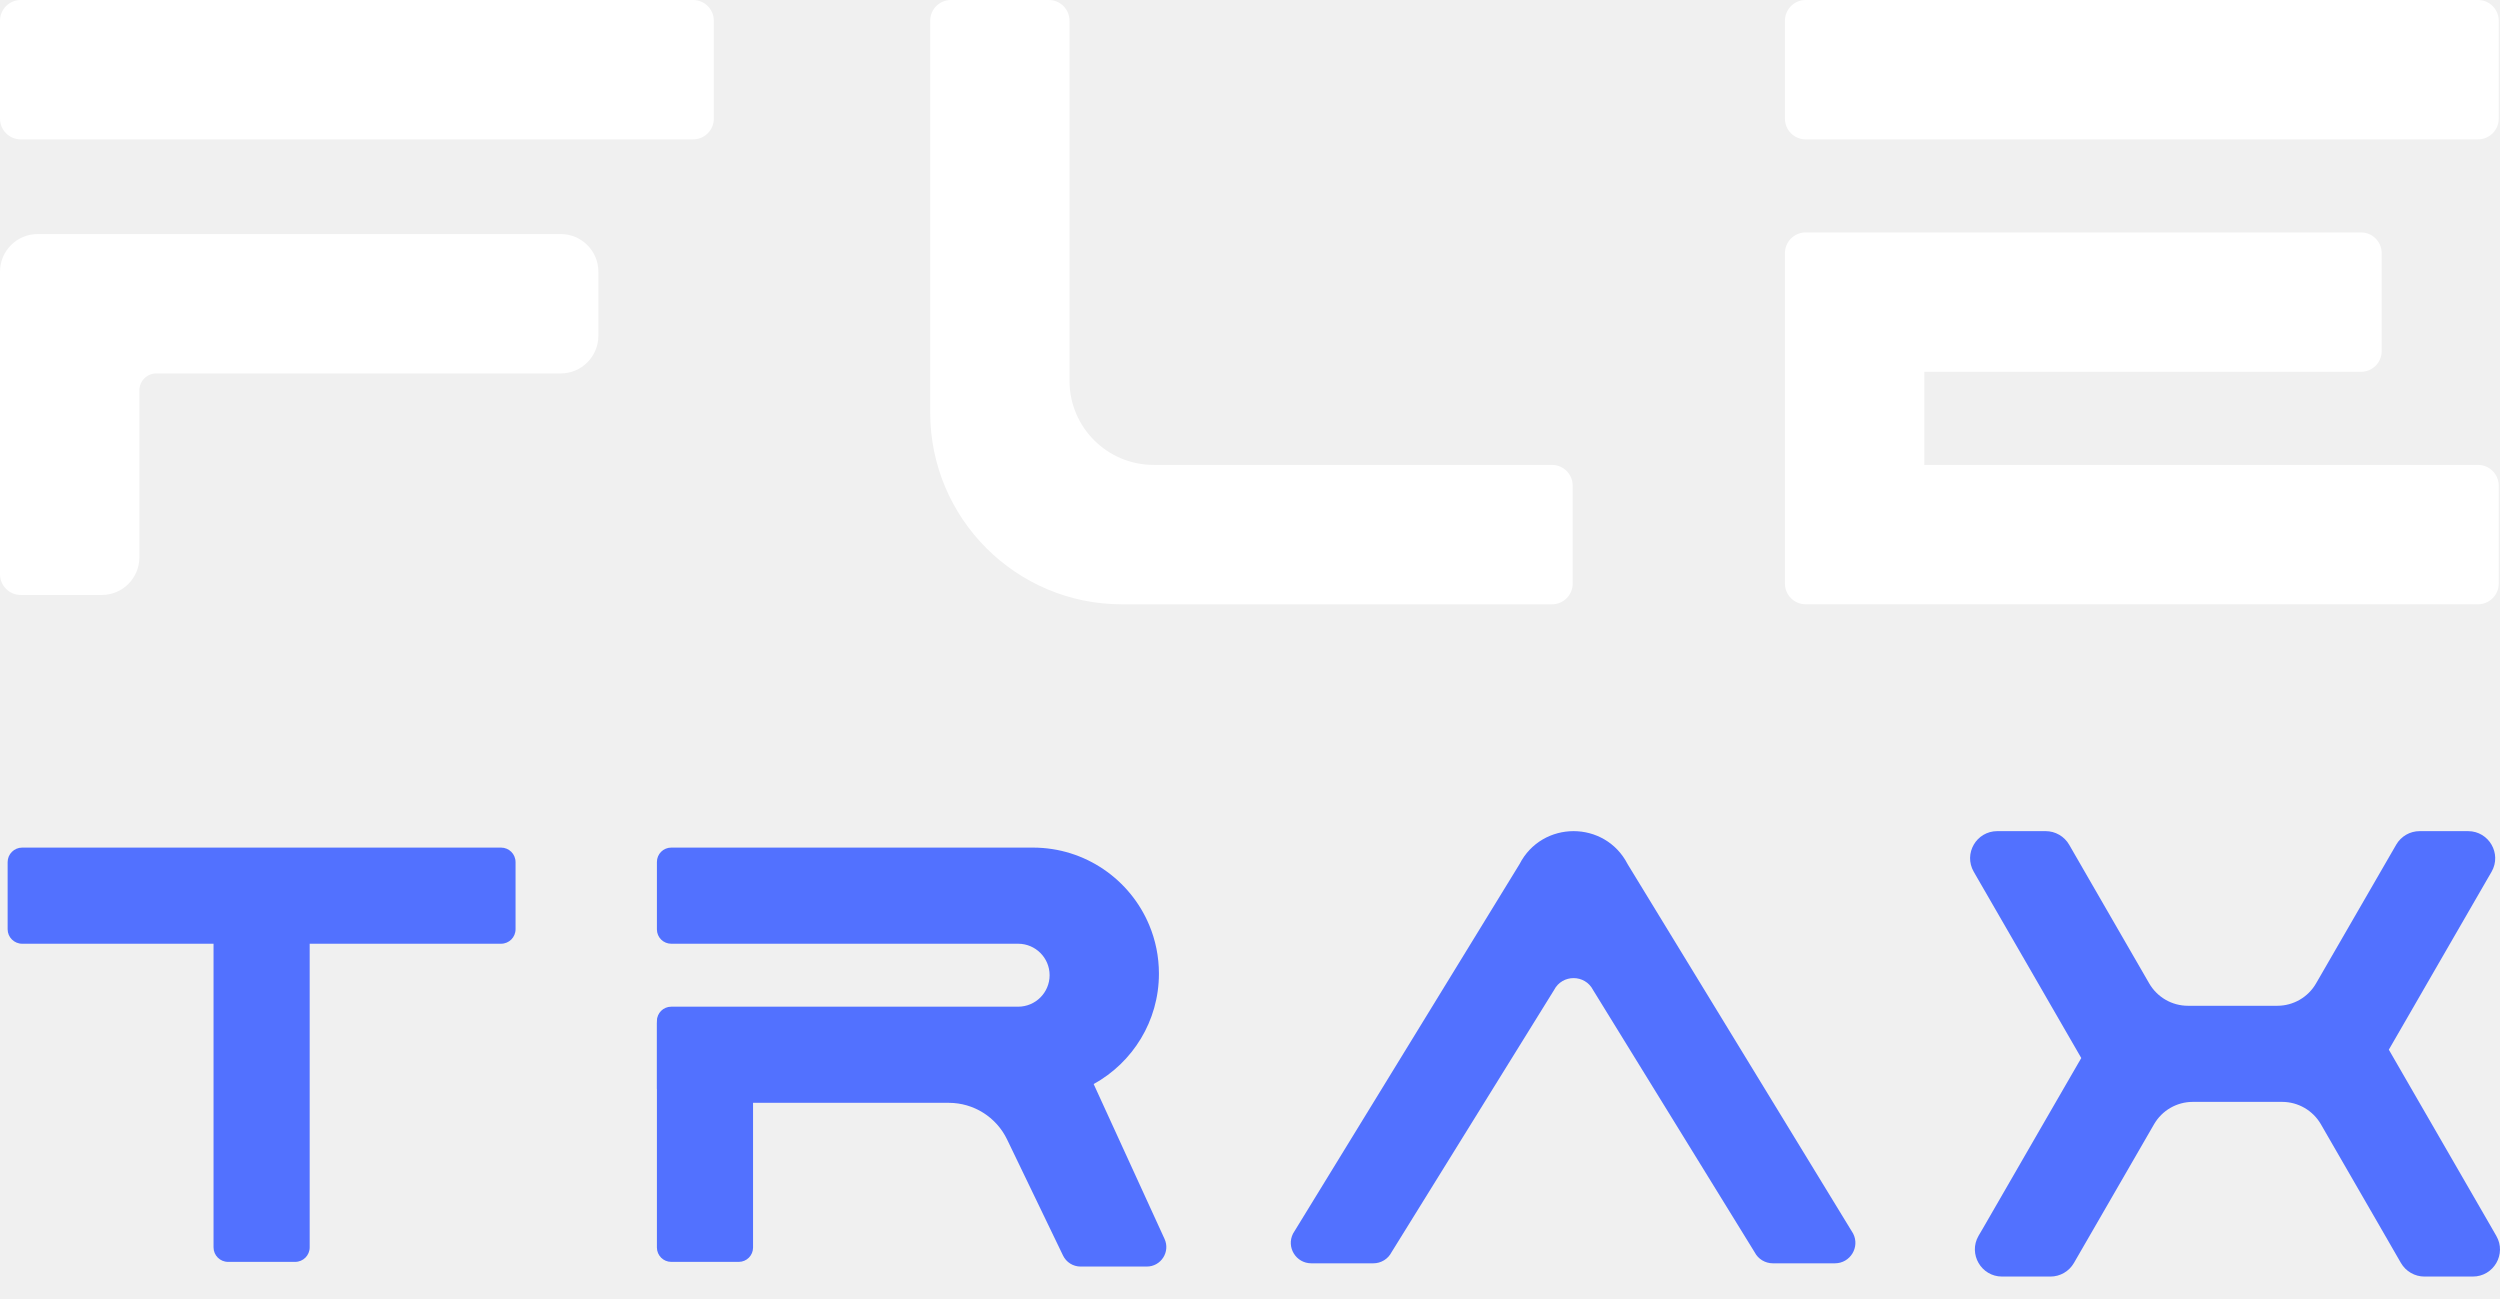
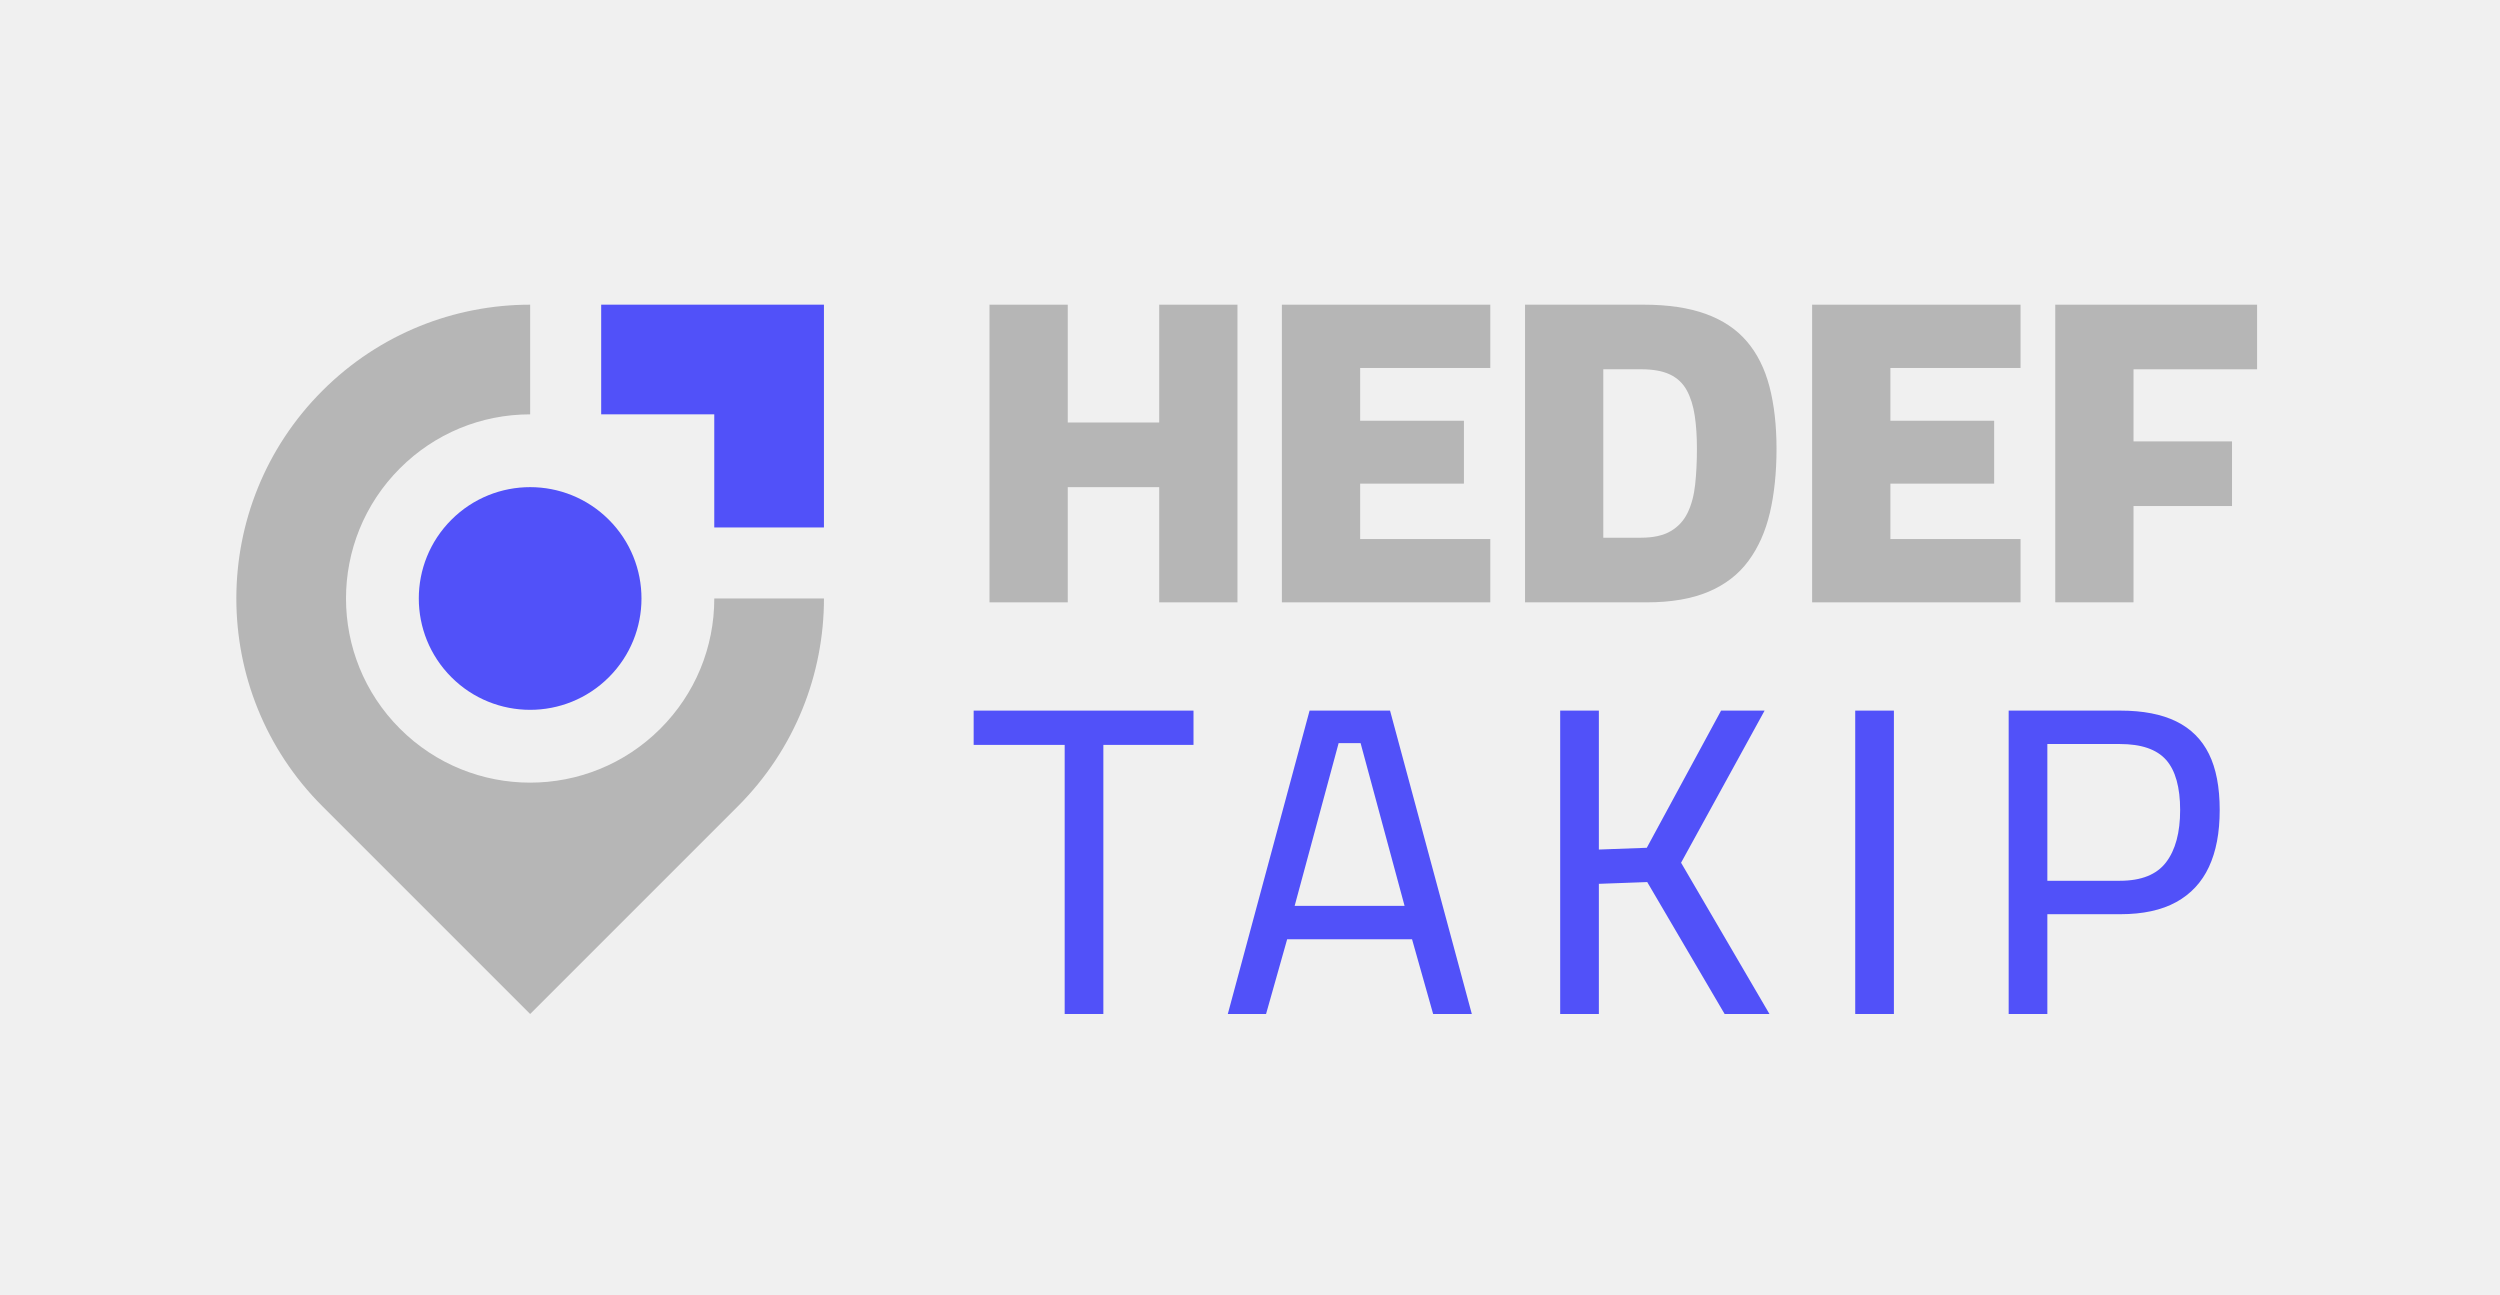
- <svg xmlns="http://www.w3.org/2000/svg" width="77" height="40" viewBox="0 0 77 40" fill="none">
-   <path d="M18.43 8.369V10.342C18.43 10.983 17.91 11.502 17.27 11.502H4.814C4.526 11.502 4.293 11.735 4.293 12.023V17.167C4.293 17.806 3.775 18.325 3.135 18.325H0.64C0.286 18.325 0 18.039 0 17.687V8.369C0 7.728 0.519 7.209 1.16 7.209H17.27C17.91 7.209 18.43 7.728 18.43 8.369Z" fill="white" />
-   <path d="M21.986 0.639V3.654C21.986 4.007 21.7 4.293 21.347 4.293H0.639C0.287 4.293 0 4.007 0 3.654V0.639C0 0.286 0.287 0 0.639 0H21.347C21.7 0 21.986 0.286 21.986 0.639Z" fill="white" />
-   <path d="M76.961 0.639V3.654C76.961 4.007 76.675 4.293 76.322 4.293H55.614C55.262 4.293 54.976 4.007 54.976 3.654V0.639C54.976 0.286 55.262 0 55.614 0H76.322C76.675 0 76.961 0.286 76.961 0.639Z" fill="white" />
-   <path d="M76.961 14.959V17.974C76.961 18.326 76.675 18.612 76.321 18.612H55.614C55.262 18.612 54.976 18.326 54.976 17.974V7.797C54.976 7.445 55.262 7.159 55.614 7.159H72.717C73.071 7.159 73.356 7.445 73.356 7.797V10.814C73.356 11.166 73.071 11.452 72.717 11.452H59.269V14.319H76.321C76.675 14.319 76.961 14.605 76.961 14.959Z" fill="white" />
-   <path d="M48.439 14.959V17.974C48.439 18.327 48.153 18.613 47.801 18.613H34.556C31.294 18.613 28.65 15.968 28.65 12.707V0.638C28.65 0.286 28.936 0 29.288 0H32.303C32.656 0 32.941 0.286 32.941 0.638V11.729C32.941 13.159 34.101 14.319 35.532 14.319H47.801C48.153 14.319 48.439 14.605 48.439 14.959Z" fill="white" />
-   <path d="M76.162 39.318H74.673C74.375 39.318 74.099 39.158 73.949 38.9L73.334 37.833L71.624 34.871L71.484 34.628C71.237 34.201 70.782 33.938 70.289 33.938H67.538C67.045 33.938 66.59 34.201 66.344 34.628L64.493 37.833L63.876 38.901C63.727 39.159 63.451 39.318 63.154 39.318H61.663C61.021 39.318 60.618 38.622 60.938 38.065L61.074 37.833L62.783 34.871L63.322 33.938L64.103 32.587L63.174 30.978L62.636 30.045L60.926 27.084L60.792 26.851C60.47 26.294 60.872 25.599 61.517 25.599H63.006C63.304 25.599 63.58 25.758 63.73 26.017L64.345 27.084L66.195 30.288C66.442 30.715 66.897 30.978 67.39 30.978H70.141C70.634 30.978 71.089 30.715 71.335 30.288L73.186 27.084L73.803 26.016C73.952 25.758 74.228 25.599 74.525 25.599H76.016C76.658 25.599 77.061 26.294 76.74 26.851L76.605 27.084L74.895 30.045L74.357 30.978L73.576 32.33L74.504 33.938L75.043 34.871L76.753 37.833L76.886 38.065C77.209 38.622 76.806 39.318 76.162 39.318Z" fill="#5271FF" />
-   <path d="M56.515 38.91H54.604C54.368 38.91 54.151 38.779 54.043 38.569L49.066 30.491C48.816 30.004 48.117 30.004 47.866 30.491L42.859 38.569C42.751 38.779 42.535 38.91 42.299 38.91H40.388C39.916 38.91 39.611 38.411 39.827 37.992L46.801 26.616C47.148 25.939 47.808 25.599 48.466 25.599C49.124 25.599 49.782 25.938 50.13 26.614L50.131 26.616L57.076 37.992C57.292 38.411 56.987 38.91 56.515 38.91Z" fill="#5271FF" />
-   <path d="M22.754 38.866H20.674C20.431 38.866 20.233 38.668 20.233 38.425V31.504C20.233 31.261 20.431 31.064 20.674 31.064H22.754C22.997 31.064 23.194 31.261 23.194 31.504V38.425C23.194 38.668 22.997 38.866 22.754 38.866Z" fill="#5271FF" />
-   <path d="M15.879 26.554V28.62C15.879 28.868 15.68 29.067 15.431 29.067H9.538V38.419C9.538 38.666 9.338 38.866 9.09 38.866H7.025C6.778 38.866 6.577 38.666 6.577 38.419V29.067H0.683C0.437 29.067 0.235 28.868 0.235 28.62V26.554C0.235 26.306 0.437 26.106 0.683 26.106H15.431C15.68 26.106 15.879 26.306 15.879 26.554Z" fill="#5271FF" />
-   <path d="M35.32 39.01H33.282C33.051 39.01 32.841 38.878 32.741 38.67L31.018 35.095C30.686 34.406 29.988 33.967 29.222 33.967H20.674C20.43 33.967 20.233 33.77 20.233 33.527V31.446C20.233 31.203 20.43 31.006 20.674 31.006H31.359C31.893 31.006 32.328 30.572 32.328 30.036C32.328 29.501 31.893 29.067 31.359 29.067H20.674C20.43 29.067 20.233 28.87 20.233 28.626V26.547C20.233 26.304 20.43 26.106 20.674 26.106H31.814C33.428 26.106 34.813 27.093 35.397 28.495C35.589 28.955 35.695 29.46 35.695 29.988C35.695 31.452 34.883 32.728 33.685 33.389L35.868 38.159C36.05 38.557 35.759 39.01 35.32 39.01Z" fill="#5271FF" />
+ <svg xmlns="http://www.w3.org/2000/svg" width="112" height="58" id="Layer_1" data-name="Layer 1" viewBox="0 0 1291.29 500">
+   <defs>
+     <style>
+       .cls-1 {
+         clip-path: url(#clippath-1);
+       }
+ 
+       .cls-2 {
+         fill: #5151f9;
+       }
+ 
+       .cls-3 {
+         clip-rule: evenodd;
+         fill: none;
+       }
+ 
+       .cls-4 {
+         fill:rgb(182, 182, 182);
+       }
+ 
+       .cls-5 {
+         clip-path: url(#clippath-2);
+       }
+ 
+       .cls-6 {
+         clip-path: url(#clippath);
+       }
+     </style>
+     <clipPath id="clippath">
+       <polygon class="cls-3" points="310.52 73.02 425.58 73.02 425.58 188.08 368.93 188.08 368.93 129.67 310.52 129.67 310.52 73.02" />
+     </clipPath>
+     <clipPath id="clippath-1">
+       <path class="cls-3" d="M314.49,265.44c-22.46,22.46-58.87,22.46-81.33,0-22.46-22.46-22.46-58.87,0-81.33,22.46-22.46,58.87-22.46,81.33,0,22.46,22.46,22.46,58.87,0,81.33" />
+     </clipPath>
+     <clipPath id="clippath-2">
+       <path class="cls-3" d="M341.08,292.03c-37.15,37.15-97.35,37.15-134.5,0-37.15-37.15-37.15-97.35,0-134.5,17.93-17.93,41.89-27.86,67.25-27.86v-56.65c-38.84,0-77.68,14.82-107.31,44.45-59.26,59.26-59.26,155.35,0,214.62l107.31,107.31,107.31-107.31c29.63-29.63,44.45-68.47,44.45-107.31h-56.65c0,25.36-9.92,49.32-27.86,67.25" />
+     </clipPath>
+   </defs>
+   <g>
+     <path class="cls-4" d="M511.09,226.76V73.02h40.42v60.86h47.24v-60.86h40.42v153.75h-40.42v-59.5h-47.24v59.5h-40.42Z" />
+     <path class="cls-4" d="M662.11,226.76V73.02h107.65v32.7h-67.22v27.25h53.6v32.48h-53.6v28.62h67.22v32.7h-107.65Z" />
+     <path class="cls-4" d="M787.7,226.76V73.02h61.32c12.57,0,23.24,1.59,32.02,4.77,8.78,3.18,15.86,7.91,21.23,14.19,5.37,6.28,9.27,14.08,11.7,23.39,2.42,9.31,3.63,20.02,3.63,32.14s-1.14,23.24-3.41,32.93c-2.27,9.69-5.98,18.02-11.13,24.98-5.15,6.97-12.04,12.26-20.67,15.9-8.63,3.63-19.23,5.45-31.79,5.45h-62.91ZM828.12,193.38h19.53c6.36,0,11.47-1.14,15.33-3.41,3.86-2.27,6.77-5.45,8.74-9.54,1.97-4.09,3.25-8.93,3.86-14.53.6-5.6.91-11.73.91-18.4s-.38-12.07-1.13-17.15c-.76-5.07-2.12-9.42-4.09-13.06-1.97-3.63-4.85-6.36-8.63-8.18-3.79-1.82-8.78-2.73-14.99-2.73h-19.53v86.98Z" />
+     <path class="cls-4" d="M935.99,226.76V73.02h107.65v32.7h-67.22v27.25h53.6v32.48h-53.6v28.62h67.22v32.7h-107.65Z" />
+     <path class="cls-4" d="M1061.58,226.76V73.02h104.24v33.38h-63.82v37.24h50.87v33.38h-50.87v49.74h-40.42Z" />
+     <path class="cls-2" d="M549.92,439.39v-138.99h-47.01v-17.71h113.55v17.71h-46.56v138.99h-19.98Z" />
+     <path class="cls-2" d="M634.18,439.39l42.24-156.7h41.56l42.24,156.7h-19.98l-10.9-38.61h-64.5l-10.9,38.61h-19.76ZM668.7,383.53h56.78l-22.71-84.03h-11.35l-22.71,84.03Z" />
+     <path class="cls-2" d="M805.86,439.39v-156.7h19.98v71.76l24.75-.91,38.38-70.86h22.48l-43.15,78.58,45.65,78.12h-23.16l-39.97-68.13-24.98.91v67.22h-19.98Z" />
+     <path class="cls-2" d="M958.25,439.39v-156.7h19.98v156.7h-19.98Z" />
+     <path class="cls-2" d="M1037.51,439.39v-156.7h57.68c11.66,0,21.27,1.86,28.84,5.56,7.57,3.71,13.21,9.31,16.92,16.81,3.71,7.49,5.56,17.15,5.56,28.96s-1.86,21.46-5.56,29.41c-3.71,7.95-9.35,14.01-16.92,18.17-7.57,4.17-17.19,6.25-28.84,6.25h-37.7v51.55h-19.98ZM1057.49,370.58h37.47c11.05,0,19-3.18,23.85-9.54,4.84-6.36,7.27-15.36,7.27-27.02s-2.42-20.44-7.27-25.89c-4.85-5.45-12.8-8.18-23.85-8.18h-37.47v70.63Z" />
+   </g>
+   <g>
+     <g class="cls-6">
+       <rect class="cls-2" x="310.52" y="73.02" width="115.06" height="115.06" />
+     </g>
+     <g class="cls-1">
+       <rect class="cls-2" x="210.7" y="161.65" width="126.25" height="126.25" />
+     </g>
+     <g class="cls-5">
+       <rect class="cls-4" x="107.25" y="73.02" width="318.33" height="366.37" />
+     </g>
+   </g>
</svg>
